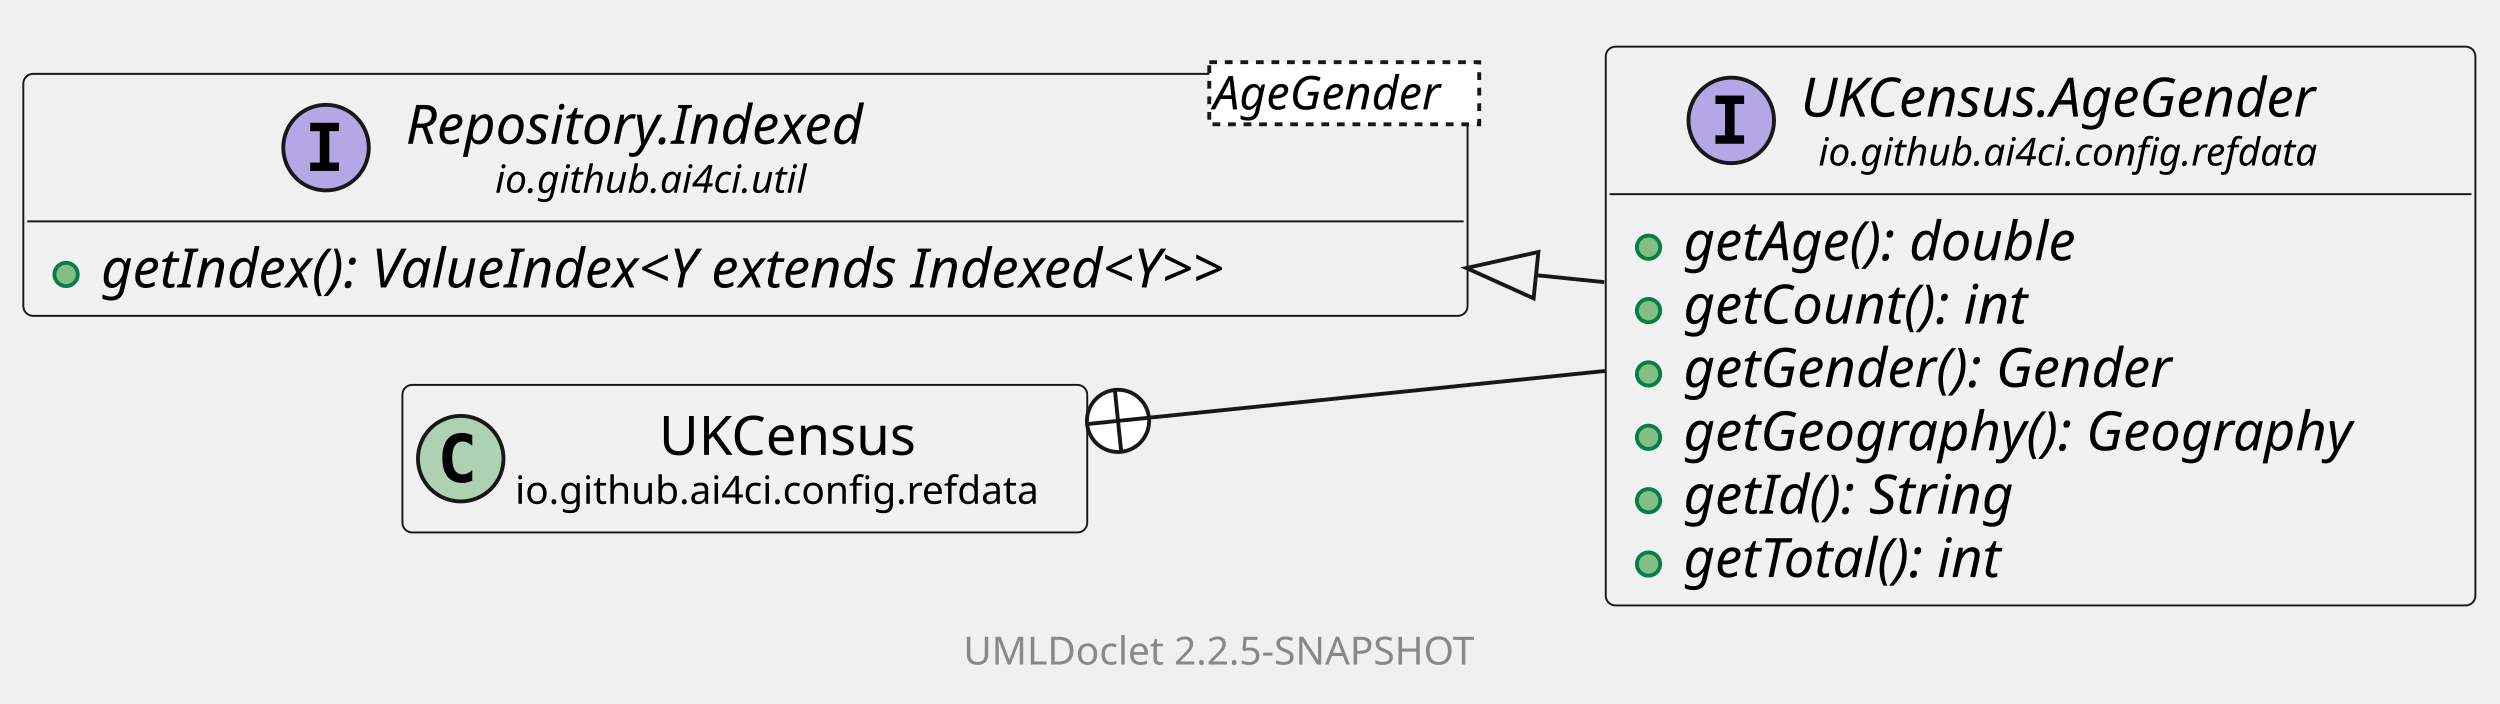
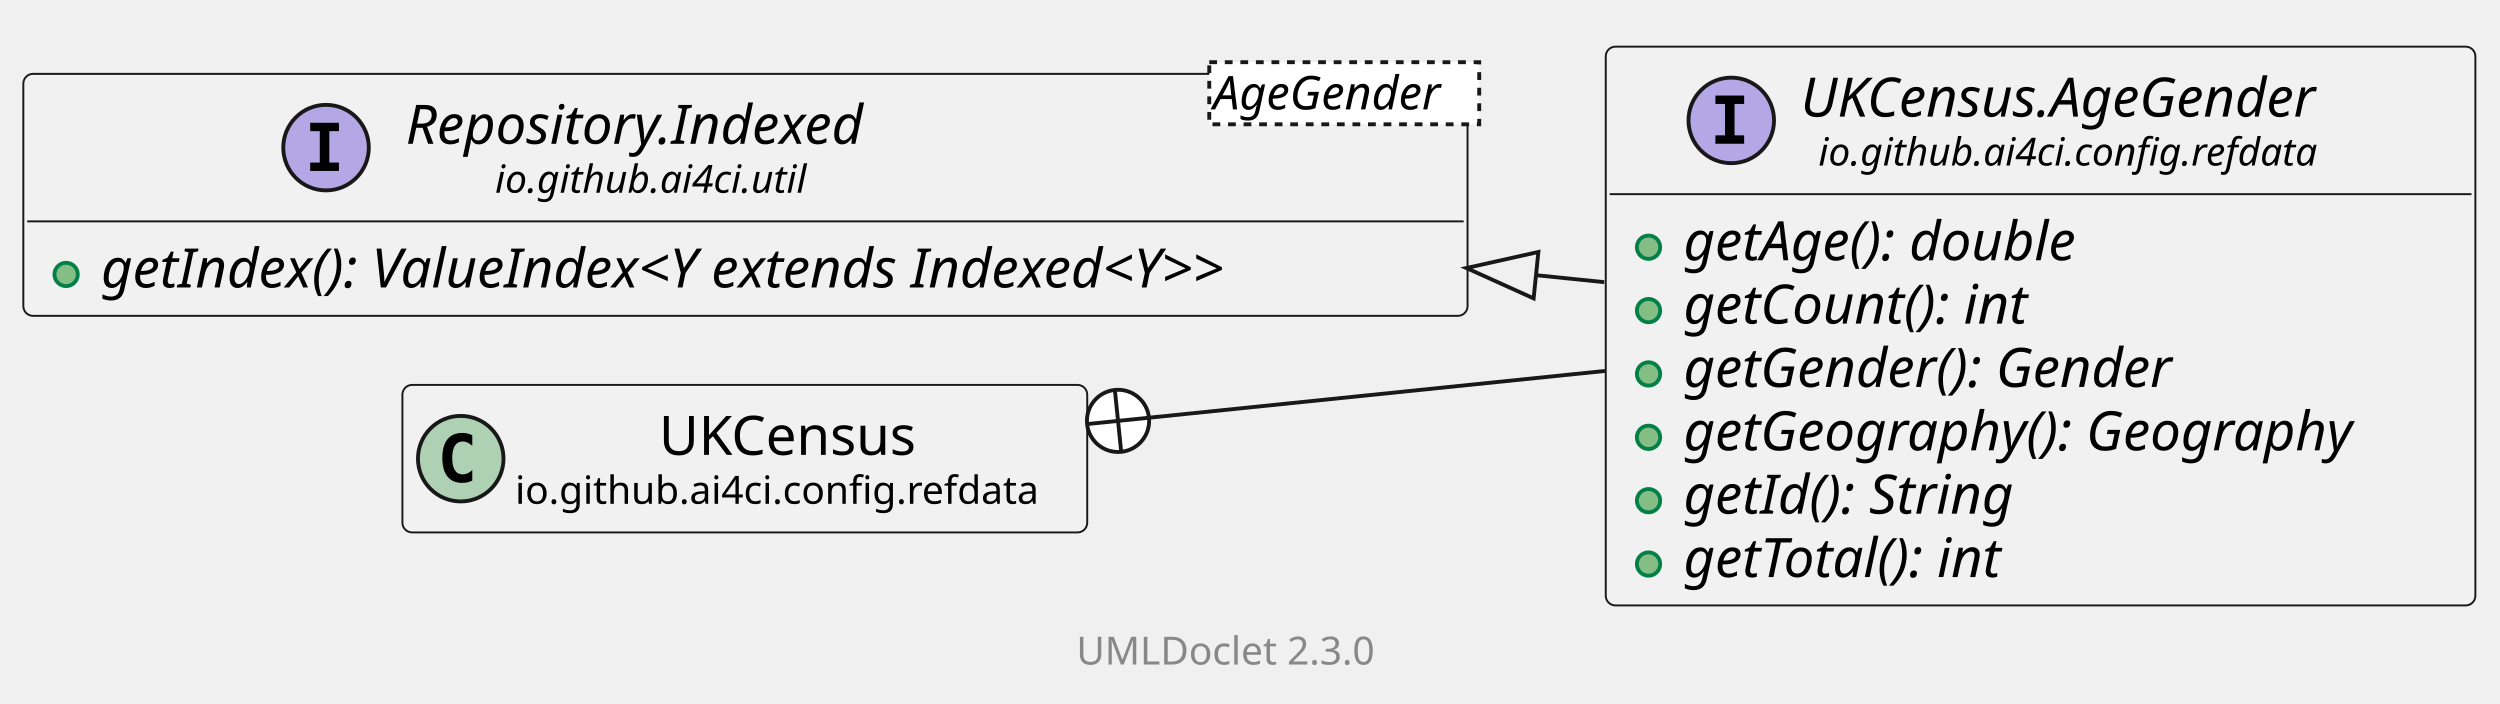
<svg xmlns="http://www.w3.org/2000/svg" xmlns:xlink="http://www.w3.org/1999/xlink" contentStyleType="text/css" data-diagram-type="CLASS" height="181px" preserveAspectRatio="none" style="width:643px;height:181px;background:#FFFFFF;" version="1.1" viewBox="0 0 643 181" width="643px" zoomAndPan="magnify">
  <defs />
  <g>
    <g class="entity" data-qualified-name="io.github.ai4ci.config.refdata.UKCensus.AgeGender" data-source-line="14" id="ent0002">
      <a href="UKCensus.AgeGender.html" target="_top" title="UKCensus.AgeGender.html" xlink:actuate="onRequest" xlink:href="UKCensus.AgeGender.html" xlink:show="new" xlink:title="UKCensus.AgeGender.html" xlink:type="simple">
        <rect fill="#F1F1F1" height="143.719" rx="2.5" ry="2.5" style="stroke:#181818;stroke-width:0.5;" width="223.668" x="413" y="12" />
        <ellipse cx="445.28" cy="30.969" fill="#B4A7E5" rx="11" ry="11" style="stroke:#181818;stroke-width:1;" />
        <path d="M441.202,26.734 L441.202,24.578 L448.592,24.578 L448.592,26.734 L446.123,26.734 L446.123,34.812 L448.592,34.812 L448.592,36.969 L441.202,36.969 L441.202,34.812 L443.67,34.812 L443.67,26.734 L441.202,26.734 Z " fill="#000000" />
        <text fill="#000000" font-family="sans-serif" font-size="14" font-style="italic" lengthAdjust="spacing" textLength="153.269" x="463.12" y="29.995">UKCensus.AgeGender</text>
        <text fill="#000000" font-family="sans-serif" font-size="10" font-style="italic" lengthAdjust="spacing" textLength="144.136" x="467.686" y="42.579">io.github.ai4ci.config.refdata</text>
        <line style="stroke:#181818;stroke-width:0.5;" x1="414" x2="635.668" y1="49.938" y2="49.938" />
      </a>
      <g data-visibility-modifier="PUBLIC_METHOD">
        <a href="UKCensus.AgeGender.html" target="_top" title="UKCensus.AgeGender.html" xlink:actuate="onRequest" xlink:href="UKCensus.AgeGender.html" xlink:show="new" xlink:title="UKCensus.AgeGender.html" xlink:type="simple">
          <ellipse cx="424" cy="63.586" fill="#84BE84" rx="3" ry="3" style="stroke:#038048;stroke-width:1;" />
        </a>
      </g>
      <a href="UKCensus.AgeGender.html" target="_top" title="UKCensus.AgeGender.html" xlink:actuate="onRequest" xlink:href="UKCensus.AgeGender.html" xlink:show="new" xlink:title="UKCensus.AgeGender.html" xlink:type="simple">
        <text fill="#000000" font-family="sans-serif" font-size="14" font-style="italic" lengthAdjust="spacing" textLength="117.872" x="433" y="66.933">getAge(): double</text>
      </a>
      <g data-visibility-modifier="PUBLIC_METHOD">
        <a href="UKCensus.AgeGender.html" target="_top" title="UKCensus.AgeGender.html" xlink:actuate="onRequest" xlink:href="UKCensus.AgeGender.html" xlink:show="new" xlink:title="UKCensus.AgeGender.html" xlink:type="simple">
          <ellipse cx="424" cy="79.883" fill="#84BE84" rx="3" ry="3" style="stroke:#038048;stroke-width:1;" />
        </a>
      </g>
      <a href="UKCensus.AgeGender.html" target="_top" title="UKCensus.AgeGender.html" xlink:actuate="onRequest" xlink:href="UKCensus.AgeGender.html" xlink:show="new" xlink:title="UKCensus.AgeGender.html" xlink:type="simple">
        <text fill="#000000" font-family="sans-serif" font-size="14" font-style="italic" lengthAdjust="spacing" textLength="102.908" x="433" y="83.23">getCount(): int</text>
      </a>
      <g data-visibility-modifier="PUBLIC_METHOD">
        <a href="UKCensus.AgeGender.html" target="_top" title="UKCensus.AgeGender.html" xlink:actuate="onRequest" xlink:href="UKCensus.AgeGender.html" xlink:show="new" xlink:title="UKCensus.AgeGender.html" xlink:type="simple">
          <ellipse cx="424" cy="96.18" fill="#84BE84" rx="3" ry="3" style="stroke:#038048;stroke-width:1;" />
        </a>
      </g>
      <a href="UKCensus.AgeGender.html" target="_top" title="UKCensus.AgeGender.html" xlink:actuate="onRequest" xlink:href="UKCensus.AgeGender.html" xlink:show="new" xlink:title="UKCensus.AgeGender.html" xlink:type="simple">
        <text fill="#000000" font-family="sans-serif" font-size="14" font-style="italic" lengthAdjust="spacing" textLength="146.262" x="433" y="99.526">getGender(): Gender</text>
      </a>
      <g data-visibility-modifier="PUBLIC_METHOD">
        <a href="UKCensus.AgeGender.html" target="_top" title="UKCensus.AgeGender.html" xlink:actuate="onRequest" xlink:href="UKCensus.AgeGender.html" xlink:show="new" xlink:title="UKCensus.AgeGender.html" xlink:type="simple">
          <ellipse cx="424" cy="112.477" fill="#84BE84" rx="3" ry="3" style="stroke:#038048;stroke-width:1;" />
        </a>
      </g>
      <a href="UKCensus.AgeGender.html" target="_top" title="UKCensus.AgeGender.html" xlink:actuate="onRequest" xlink:href="UKCensus.AgeGender.html" xlink:show="new" xlink:title="UKCensus.AgeGender.html" xlink:type="simple">
        <text fill="#000000" font-family="sans-serif" font-size="14" font-style="italic" lengthAdjust="spacing" textLength="197.668" x="433" y="115.823">getGeography(): Geography</text>
      </a>
      <g data-visibility-modifier="PUBLIC_METHOD">
        <a href="UKCensus.AgeGender.html" target="_top" title="UKCensus.AgeGender.html" xlink:actuate="onRequest" xlink:href="UKCensus.AgeGender.html" xlink:show="new" xlink:title="UKCensus.AgeGender.html" xlink:type="simple">
          <ellipse cx="424" cy="128.773" fill="#84BE84" rx="3" ry="3" style="stroke:#038048;stroke-width:1;" />
        </a>
      </g>
      <a href="UKCensus.AgeGender.html" target="_top" title="UKCensus.AgeGender.html" xlink:actuate="onRequest" xlink:href="UKCensus.AgeGender.html" xlink:show="new" xlink:title="UKCensus.AgeGender.html" xlink:type="simple">
        <text fill="#000000" font-family="sans-serif" font-size="14" font-style="italic" lengthAdjust="spacing" textLength="97.877" x="433" y="132.12">getId(): String</text>
      </a>
      <g data-visibility-modifier="PUBLIC_METHOD">
        <a href="UKCensus.AgeGender.html" target="_top" title="UKCensus.AgeGender.html" xlink:actuate="onRequest" xlink:href="UKCensus.AgeGender.html" xlink:show="new" xlink:title="UKCensus.AgeGender.html" xlink:type="simple">
          <ellipse cx="424" cy="145.07" fill="#84BE84" rx="3" ry="3" style="stroke:#038048;stroke-width:1;" />
        </a>
      </g>
      <a href="UKCensus.AgeGender.html" target="_top" title="UKCensus.AgeGender.html" xlink:actuate="onRequest" xlink:href="UKCensus.AgeGender.html" xlink:show="new" xlink:title="UKCensus.AgeGender.html" xlink:type="simple">
        <text fill="#000000" font-family="sans-serif" font-size="14" font-style="italic" lengthAdjust="spacing" textLength="96.407" x="433" y="148.417">getTotal(): int</text>
      </a>
    </g>
    <g class="entity" data-qualified-name="io.github.ai4ci.util.Repository.Indexed" data-source-line="23" id="ent0003">
      <a href="../../util/Repository.Indexed.html" target="_top" title="../../util/Repository.Indexed.html" xlink:actuate="onRequest" xlink:href="../../util/Repository.Indexed.html" xlink:show="new" xlink:title="../../util/Repository.Indexed.html" xlink:type="simple">
        <rect fill="#F1F1F1" height="62.234" rx="2.5" ry="2.5" style="stroke:#181818;stroke-width:0.5;" width="371.454" x="6" y="19" />
        <ellipse cx="83.857" cy="37.969" fill="#B4A7E5" rx="11" ry="11" style="stroke:#181818;stroke-width:1;" />
        <path d="M79.779,33.734 L79.779,31.578 L87.17,31.578 L87.17,33.734 L84.701,33.734 L84.701,41.812 L87.17,41.812 L87.17,43.969 L79.779,43.969 L79.779,41.812 L82.248,41.812 L82.248,33.734 L79.779,33.734 Z " fill="#000000" />
        <text fill="#000000" font-family="sans-serif" font-size="14" font-style="italic" lengthAdjust="spacing" textLength="135.81" x="104.357" y="36.995">Repository.Indexed</text>
        <text fill="#000000" font-family="sans-serif" font-size="10" font-style="italic" lengthAdjust="spacing" textLength="89.863" x="127.331" y="49.579">io.github.ai4ci.util</text>
        <rect fill="#FFFFFF" height="15.969" style="stroke:#181818;stroke-width:1;stroke-dasharray:2,2;" width="69.43" x="311.024" y="16" />
        <text fill="#000000" font-family="sans-serif" font-size="12" font-style="italic" lengthAdjust="spacing" textLength="67.43" x="312.024" y="28.139">AgeGender</text>
        <line style="stroke:#181818;stroke-width:0.5;" x1="7" x2="376.454" y1="56.938" y2="56.938" />
      </a>
      <g data-visibility-modifier="PUBLIC_METHOD">
        <a href="../../util/Repository.Indexed.html" target="_top" title="../../util/Repository.Indexed.html" xlink:actuate="onRequest" xlink:href="../../util/Repository.Indexed.html" xlink:show="new" xlink:title="../../util/Repository.Indexed.html" xlink:type="simple">
          <ellipse cx="17" cy="70.586" fill="#84BE84" rx="3" ry="3" style="stroke:#038048;stroke-width:1;" />
        </a>
      </g>
      <a href="../../util/Repository.Indexed.html" target="_top" title="../../util/Repository.Indexed.html" xlink:actuate="onRequest" xlink:href="../../util/Repository.Indexed.html" xlink:show="new" xlink:title="../../util/Repository.Indexed.html" xlink:type="simple">
        <text fill="#000000" font-family="sans-serif" font-size="14" font-style="italic" lengthAdjust="spacing" textLength="345.454" x="26" y="73.933">getIndex(): ValueIndex&lt;Y extends Indexed&lt;Y&gt;&gt;</text>
      </a>
    </g>
    <g class="entity" data-qualified-name="io.github.ai4ci.config.refdata.UKCensus" data-source-line="26" id="ent0004">
      <a href="UKCensus.html" target="_top" title="UKCensus.html" xlink:actuate="onRequest" xlink:href="UKCensus.html" xlink:show="new" xlink:title="UKCensus.html" xlink:type="simple">
        <rect fill="#F1F1F1" height="37.938" rx="2.5" ry="2.5" style="stroke:#181818;stroke-width:0.5;" width="176.136" x="103.5" y="99" />
        <ellipse cx="118.5" cy="117.969" fill="#ADD1B2" rx="11" ry="11" style="stroke:#181818;stroke-width:1;" />
        <path d="M121.469,123.609 Q120.891,123.906 120.25,124.047 Q119.609,124.203 118.906,124.203 Q116.406,124.203 115.078,122.562 Q113.766,120.906 113.766,117.781 Q113.766,114.656 115.078,113 Q116.406,111.344 118.906,111.344 Q119.609,111.344 120.25,111.5 Q120.906,111.656 121.469,111.953 L121.469,114.672 Q120.844,114.094 120.25,113.828 Q119.656,113.547 119.031,113.547 Q117.688,113.547 117,114.625 Q116.312,115.688 116.312,117.781 Q116.312,119.875 117,120.953 Q117.688,122.016 119.031,122.016 Q119.656,122.016 120.25,121.75 Q120.844,121.469 121.469,120.891 L121.469,123.609 Z " fill="#000000" />
        <text fill="#000000" font-family="sans-serif" font-size="14" lengthAdjust="spacing" textLength="70.15" x="169.493" y="116.995">UKCensus</text>
        <text fill="#000000" font-family="sans-serif" font-size="10" lengthAdjust="spacing" textLength="144.136" x="132.5" y="129.579">io.github.ai4ci.config.refdata</text>
      </a>
    </g>
    <g class="link" data-entity-1="ent0003" data-entity-2="ent0002" data-link-type="extension" id="lnk5">
      <polygon fill="none" points="377.152,68.939,394.445,76.744,395.67,64.806,377.152,68.939" style="stroke:#181818;stroke-width:1;" />
      <path d="M395.058,70.775 C407.1,72.01 401.101,71.395 412.615,72.576" fill="none" style="stroke:#181818;stroke-width:1;" />
    </g>
    <g class="link" data-entity-1="ent0004" data-entity-2="ent0002" data-link-type="nested" id="lnk6">
      <ellipse cx="287.556" cy="108.251" fill="#FFFFFF" rx="8" ry="8" style="stroke:#181818;stroke-width:1;" />
      <line style="stroke:#181818;stroke-width:1;" x1="295.514" x2="279.598" y1="107.434" y2="109.067" />
      <line style="stroke:#181818;stroke-width:1;" x1="288.372" x2="286.74" y1="116.209" y2="100.292" />
      <path d="M295.514,107.434 C336.278,103.254 369.389,99.858 412.798,95.405" fill="none" style="stroke:#181818;stroke-width:1;" />
    </g>
    <g class="footer" data-source-line="37">
      <text fill="#888888" font-family="sans-serif" font-size="10" lengthAdjust="spacing" textLength="3.179" x="316.411" y="159.282"> </text>
      <a href="https://github.com/talsma-ict/umldoclet" target="_top" title="https://github.com/talsma-ict/umldoclet" xlink:actuate="onRequest" xlink:href="https://github.com/talsma-ict/umldoclet" xlink:show="new" xlink:title="https://github.com/talsma-ict/umldoclet" xlink:type="simple">
-         <text fill="#888888" font-family="sans-serif" font-size="10" lengthAdjust="spacing" textLength="140.464" x="247.768" y="170.923">UMLDoclet 2.2.5-SNAPSHOT</text>
+         <text fill="#888888" font-family="sans-serif" font-size="10" lengthAdjust="spacing" textLength="82.31" x="276.845" y="170.923">UMLDoclet 2.3.0</text>
      </a>
    </g>
  </g>
</svg>
